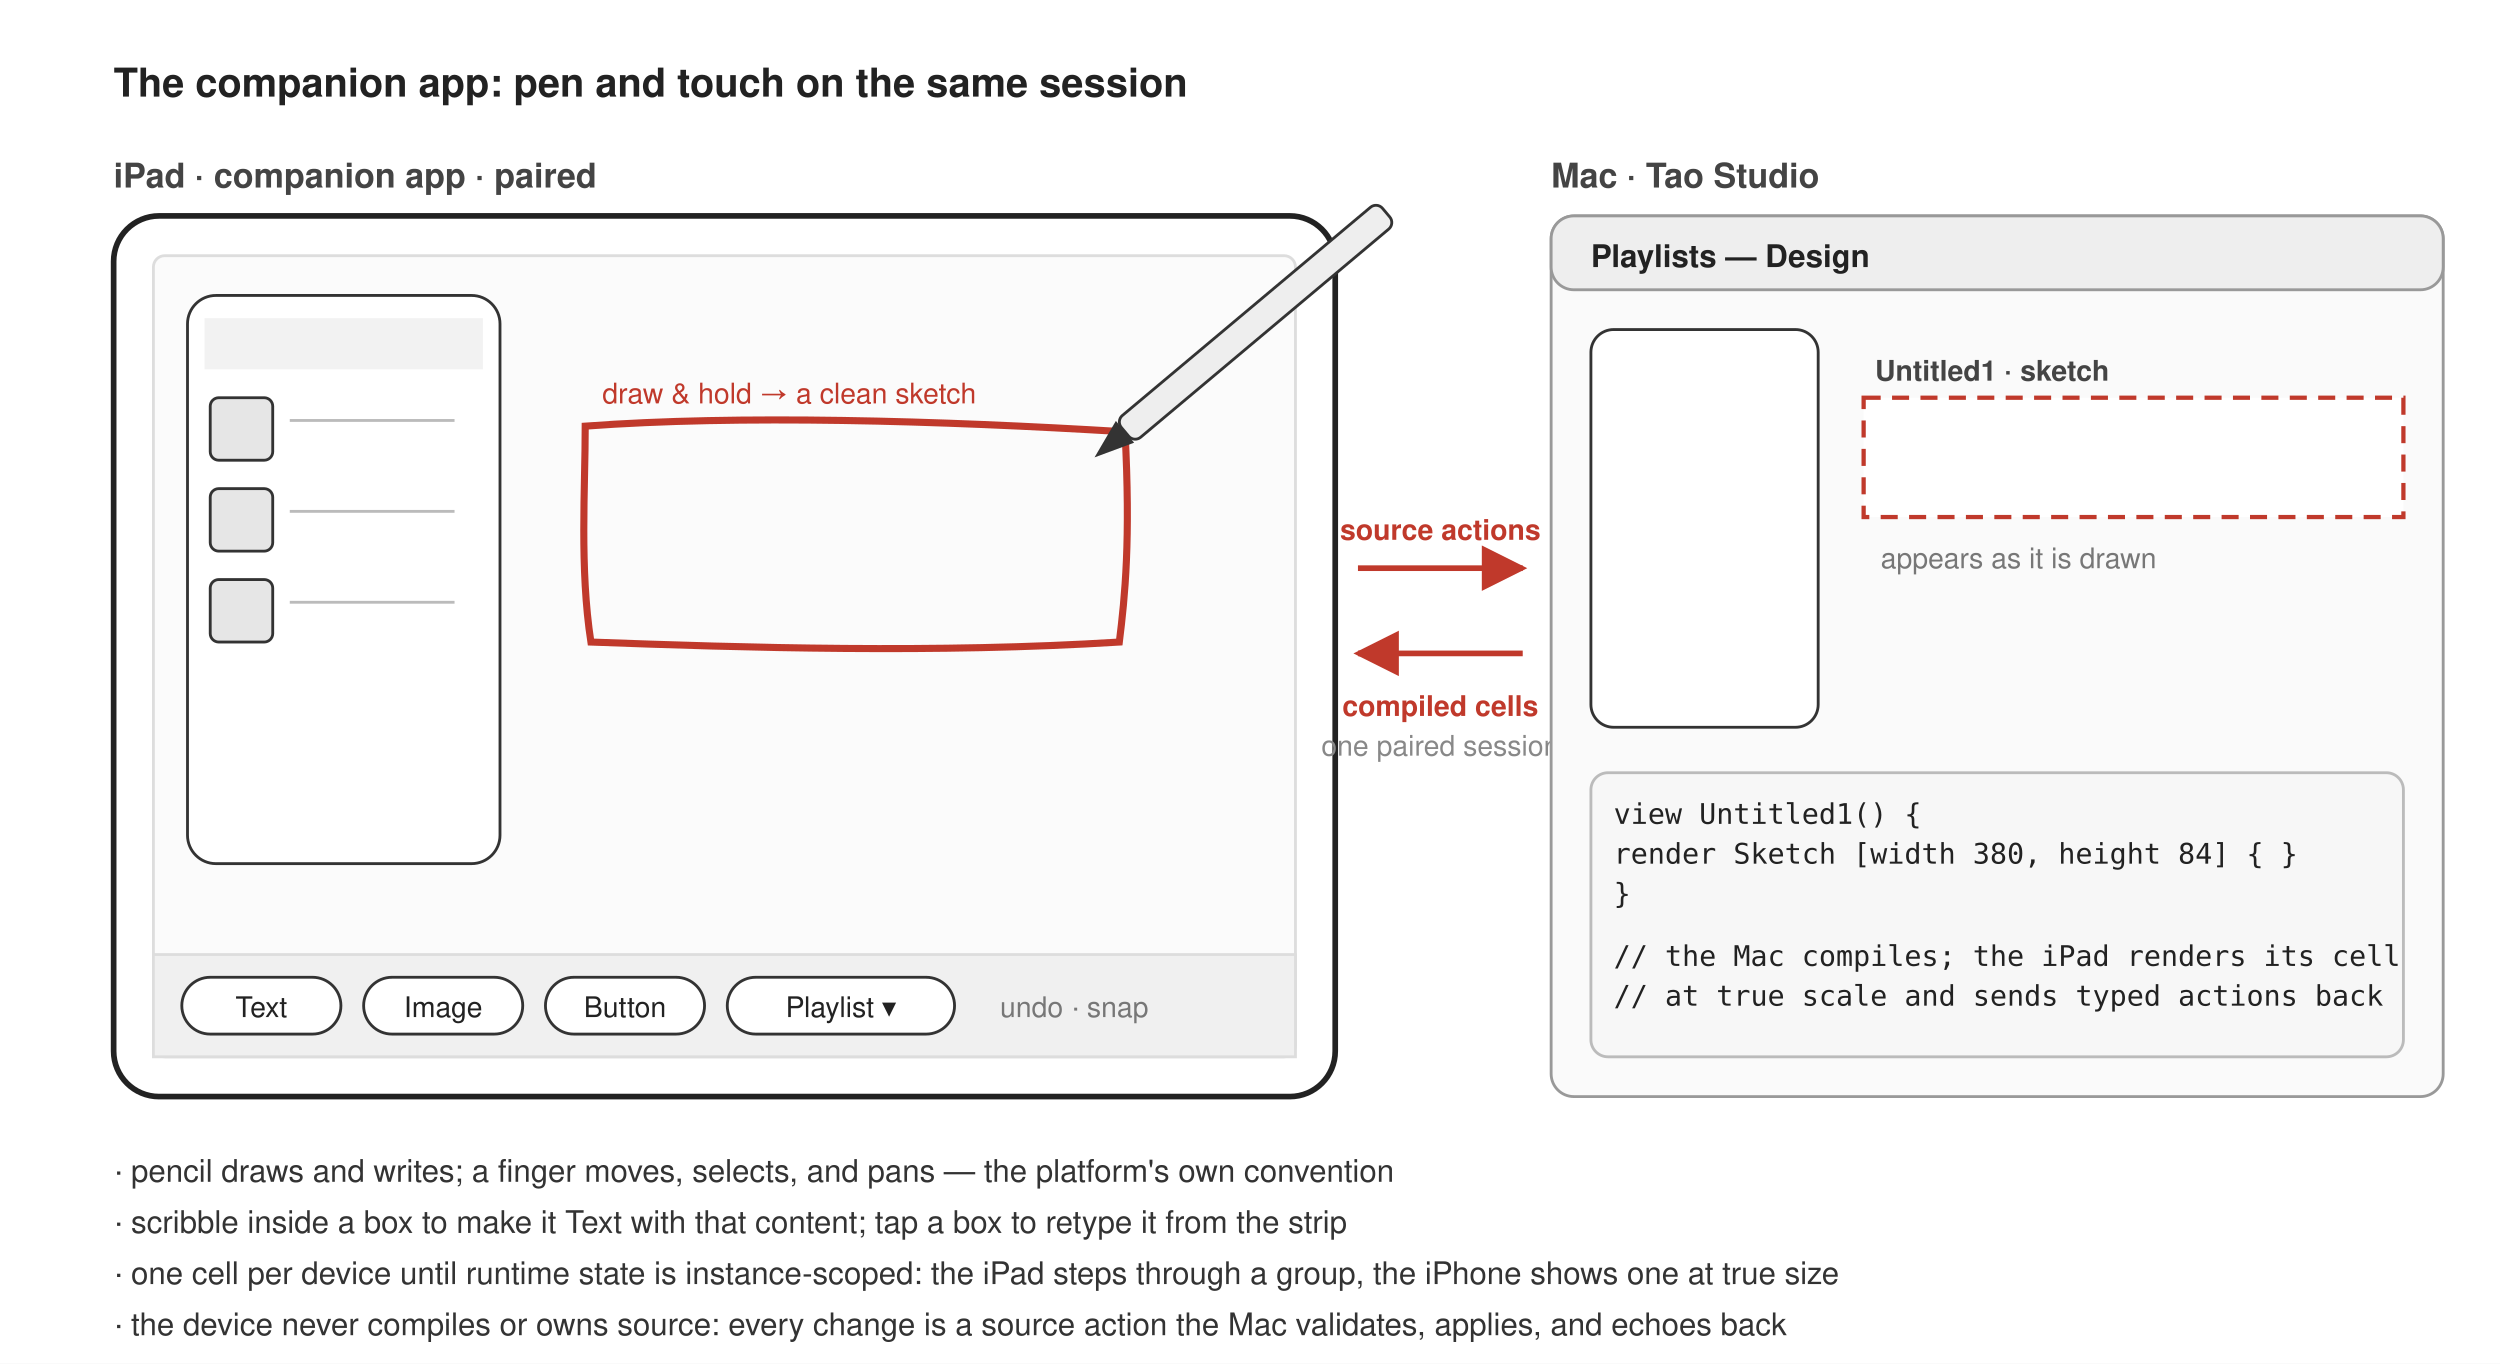
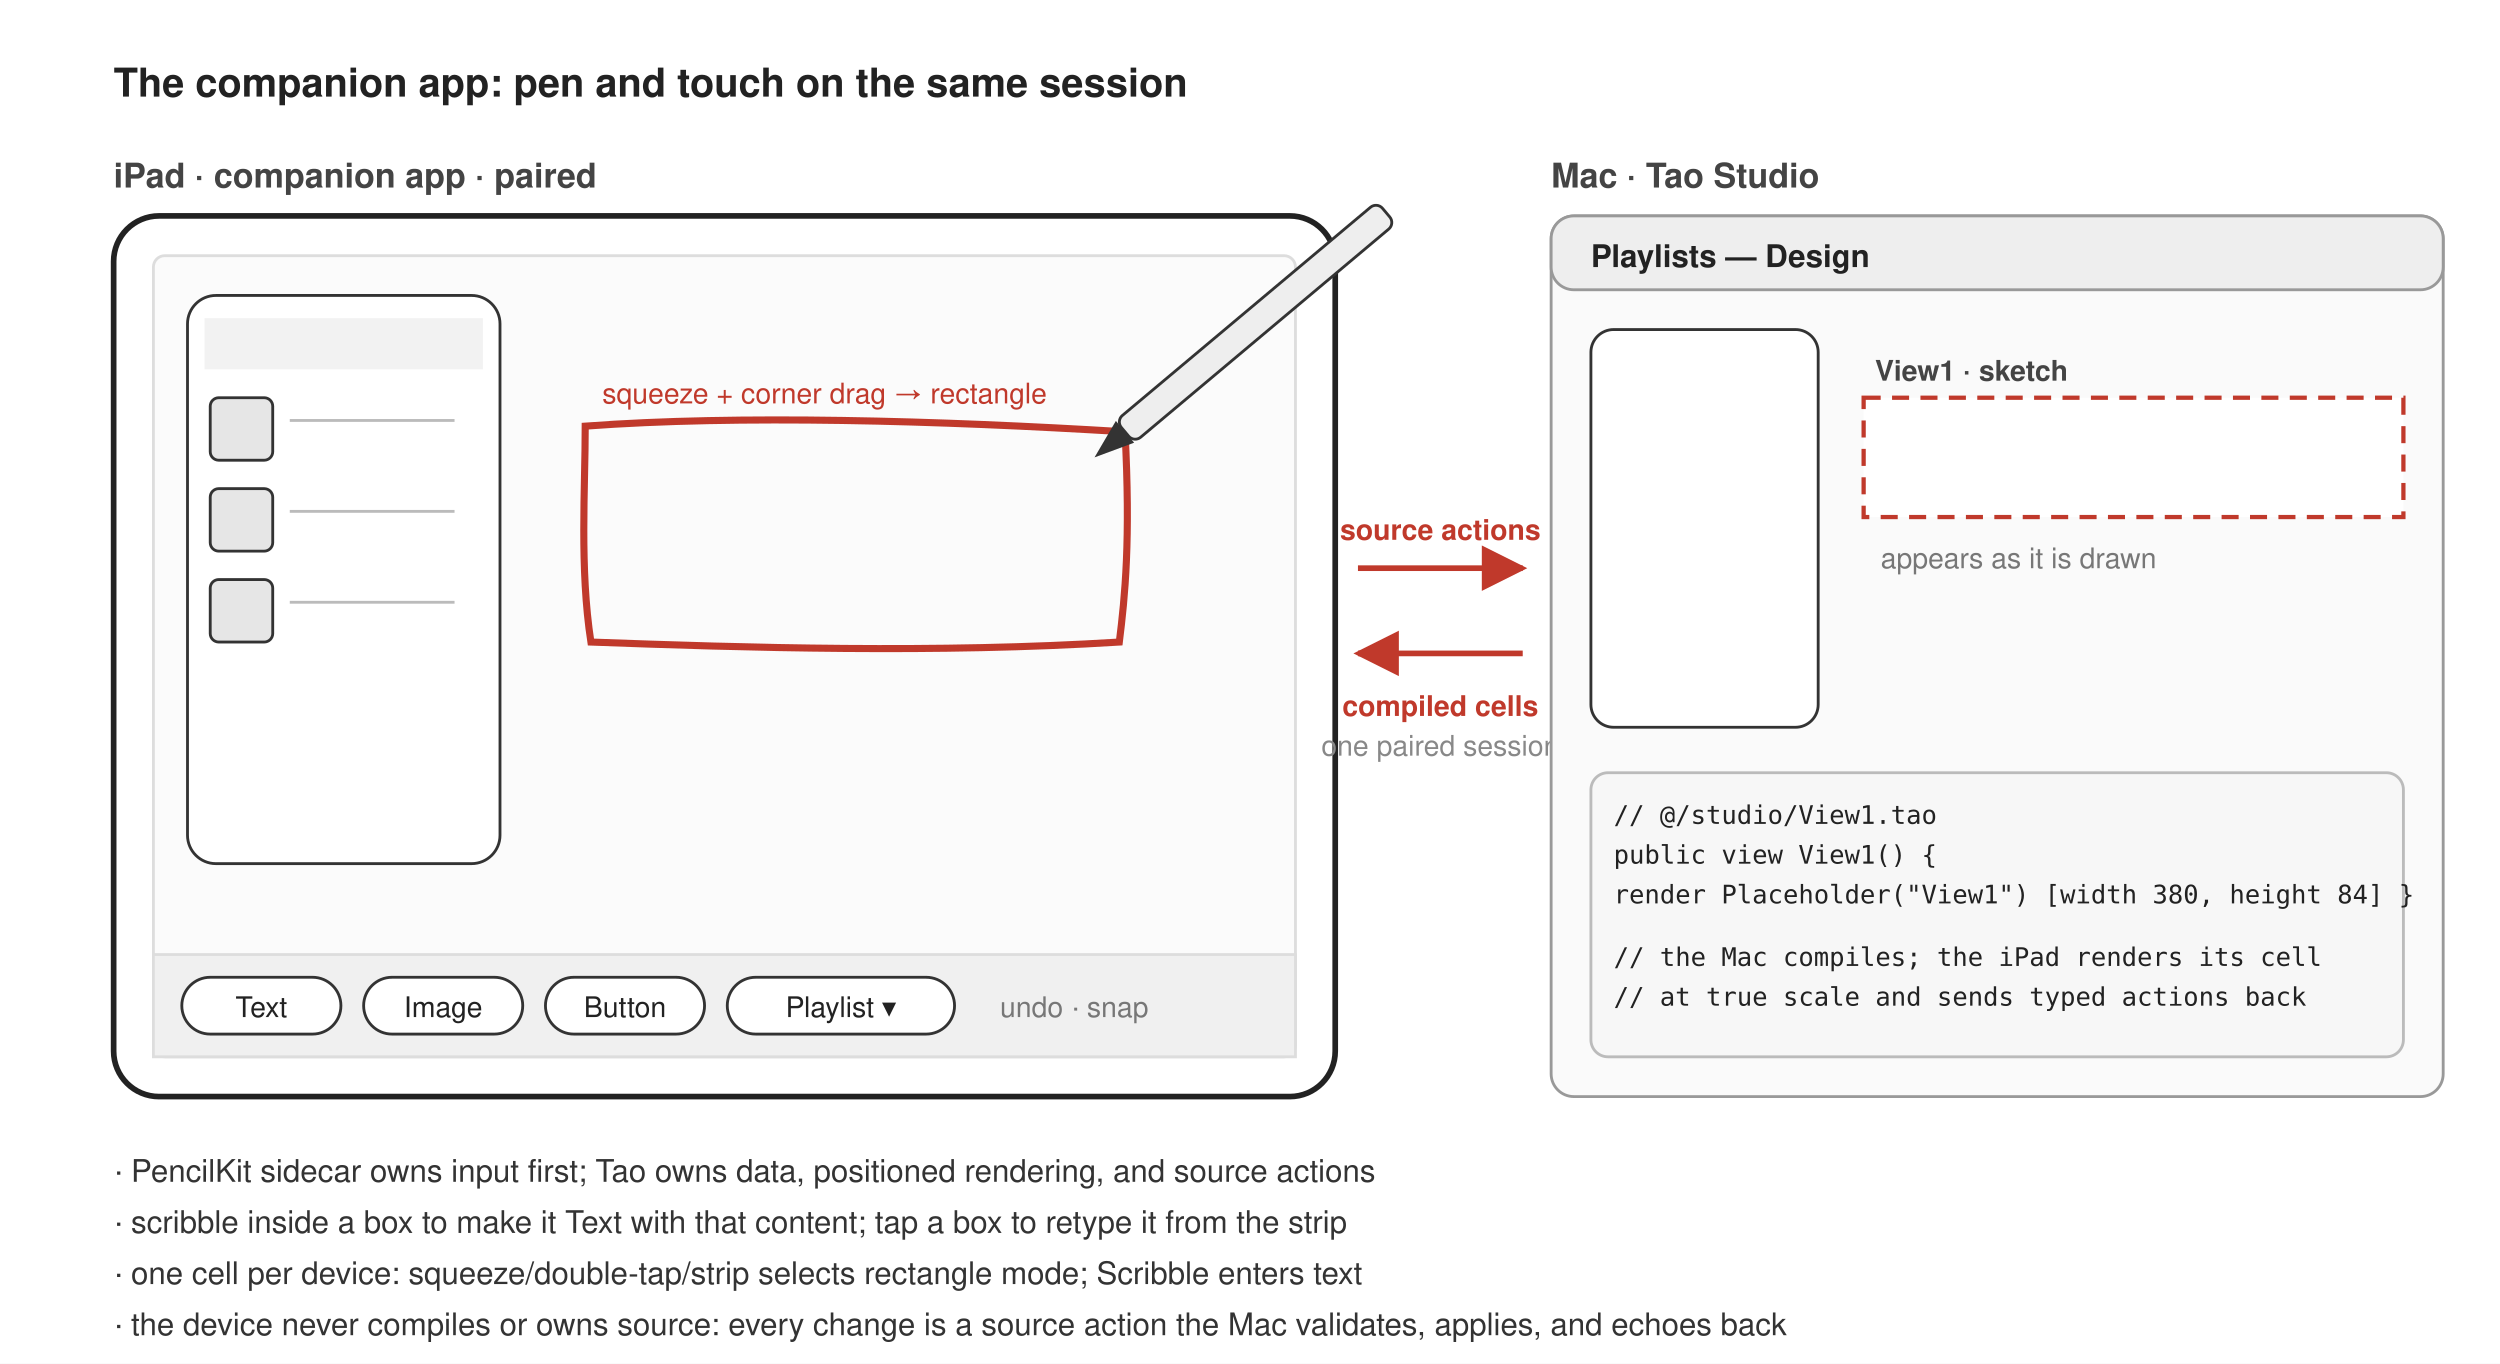
<svg xmlns="http://www.w3.org/2000/svg" viewBox="0 0 880 480" width="880" height="480" font-family="ui-sans-serif, system-ui, -apple-system, Helvetica, Arial, sans-serif" font-size="12">
  <defs>
    <marker id="arrow" viewBox="0 0 10 10" refX="9" refY="5" markerWidth="8" markerHeight="8" orient="auto-start-reverse">
      <path d="M0,0 L10,5 L0,10 z" fill="#c0392b" />
    </marker>
  </defs>
  <rect width="880" height="480" fill="#ffffff" />
  <text x="40" y="34" font-weight="700" fill="#222" font-size="14">The companion app: pen and touch on the same session</text>
  <text x="40" y="66" fill="#444" font-weight="600">iPad · companion app · paired</text>
  <rect x="40" y="76" width="430" height="310" rx="16" fill="#fff" stroke="#222" stroke-width="2" />
  <rect x="54" y="90" width="402" height="282" rx="4" fill="#fbfbfb" stroke="#ddd" />
  <rect x="66" y="104" width="110" height="200" rx="10" fill="#fff" stroke="#333" />
  <rect x="72" y="112" width="98" height="18" fill="#f2f2f2" />
  <g stroke="#333" fill="#e6e6e6">
    <rect x="74" y="140" width="22" height="22" rx="3" />
    <rect x="74" y="172" width="22" height="22" rx="3" />
    <rect x="74" y="204" width="22" height="22" rx="3" />
  </g>
  <g stroke="#bbb">
    <line x1="102" y1="148" x2="160" y2="148" />
    <line x1="102" y1="180" x2="160" y2="180" />
    <line x1="102" y1="212" x2="160" y2="212" />
  </g>
  <path d="M206,150 C260,146 330,148 396,152 C398,190 396,210 394,226 C330,230 262,228 208,226 C204,200 206,172 206,150 Z" fill="none" stroke="#c0392b" stroke-width="2.5" stroke-linecap="round" />
-   <text x="212" y="142" fill="#c0392b" font-size="10">draw &amp; hold → a clean sketch</text>
+   <text x="212" y="142" fill="#c0392b" font-size="10">squeeze + corner drag → rectangle</text>
  <g transform="translate(396,152) rotate(-40)">
    <rect x="0" y="-5" width="120" height="10" rx="3" fill="#eee" stroke="#333" />
    <path d="M0,-5 L-14,0 L0,5 Z" fill="#333" />
  </g>
  <rect x="54" y="336" width="402" height="36" fill="#f0f0f0" stroke="#ddd" />
  <g fill="#fff" stroke="#333">
    <rect x="64" y="344" width="56" height="20" rx="10" />
    <rect x="128" y="344" width="56" height="20" rx="10" />
    <rect x="192" y="344" width="56" height="20" rx="10" />
    <rect x="256" y="344" width="80" height="20" rx="10" />
  </g>
  <g fill="#222" font-size="10" text-anchor="middle">
    <text x="92" y="358">Text</text>
    <text x="156" y="358">Image</text>
    <text x="220" y="358">Button</text>
    <text x="296" y="358">Playlist ▾</text>
  </g>
  <text x="352" y="358" fill="#777" font-size="10">undo  ·  snap</text>
  <g stroke="#c0392b" stroke-width="2" fill="none">
    <path d="M478,200 L536,200" marker-end="url(#arrow)" />
    <path d="M536,230 L478,230" marker-end="url(#arrow)" />
  </g>
  <text x="507" y="190" text-anchor="middle" fill="#c0392b" font-size="10" font-weight="600">source actions</text>
  <text x="507" y="252" text-anchor="middle" fill="#c0392b" font-size="10" font-weight="600">compiled cells</text>
  <text x="507" y="266" text-anchor="middle" fill="#888" font-size="10">one paired session</text>
  <text x="546" y="66" fill="#444" font-weight="600">Mac · Tao Studio</text>
  <rect x="546" y="76" width="314" height="310" rx="8" fill="#fafafa" stroke="#999" />
  <rect x="546" y="76" width="314" height="26" rx="8" fill="#eeeeee" stroke="#999" />
  <text x="560" y="94" fill="#222" font-size="11" font-weight="600">Playlists — Design</text>
  <rect x="560" y="116" width="80" height="140" rx="8" fill="#fff" stroke="#333" />
  <rect x="656" y="140" width="190" height="42" fill="#fff" stroke="#c0392b" stroke-width="1.5" stroke-dasharray="6 4" />
-   <text x="660" y="134" fill="#444" font-size="10" font-weight="600">Untitled1 · sketch</text>
+   <text x="660" y="134" fill="#444" font-size="10" font-weight="600">View1 · sketch</text>
  <text x="662" y="200" fill="#777" font-size="10">appears as it is drawn</text>
  <rect x="560" y="272" width="286" height="100" rx="6" fill="#f7f7f7" stroke="#bbb" />
-   <g font-family="ui-monospace, SFMono-Regular, Menlo, monospace" font-size="10" fill="#222">
-     <text x="568" y="290">view Untitled1() {</text>
-     <text x="568" y="304">   render Sketch [width 380, height 84] { }</text>
-     <text x="568" y="318">}</text>
+   <g font-family="ui-monospace, SFMono-Regular, Menlo, monospace" font-size="9" fill="#222">
+     <text x="568" y="290">// @/studio/View1.tao</text>
+     <text x="568" y="304">public view View1() {</text>
+     <text x="568" y="318">   render Placeholder("View1") [width 380, height 84] }</text>
    <text x="568" y="340">// the Mac compiles; the iPad renders its cell</text>
    <text x="568" y="354">// at true scale and sends typed actions back</text>
  </g>
  <g fill="#333" font-size="11">
-     <text x="40" y="416">· pencil draws and writes; a finger moves, selects, and pans — the platform's own convention</text>
+     <text x="40" y="416">· PencilKit sidecar owns input first; Tao owns data, positioned rendering, and source actions</text>
    <text x="40" y="434">· scribble inside a box to make it Text with that content; tap a box to retype it from the strip</text>
-     <text x="40" y="452">· one cell per device until runtime state is instance-scoped: the iPad steps through a group, the iPhone shows one at true size</text>
+     <text x="40" y="452">· one cell per device: squeeze/double-tap/strip selects rectangle mode; Scribble enters text</text>
    <text x="40" y="470">· the device never compiles or owns source: every change is a source action the Mac validates, applies, and echoes back</text>
  </g>
</svg>
